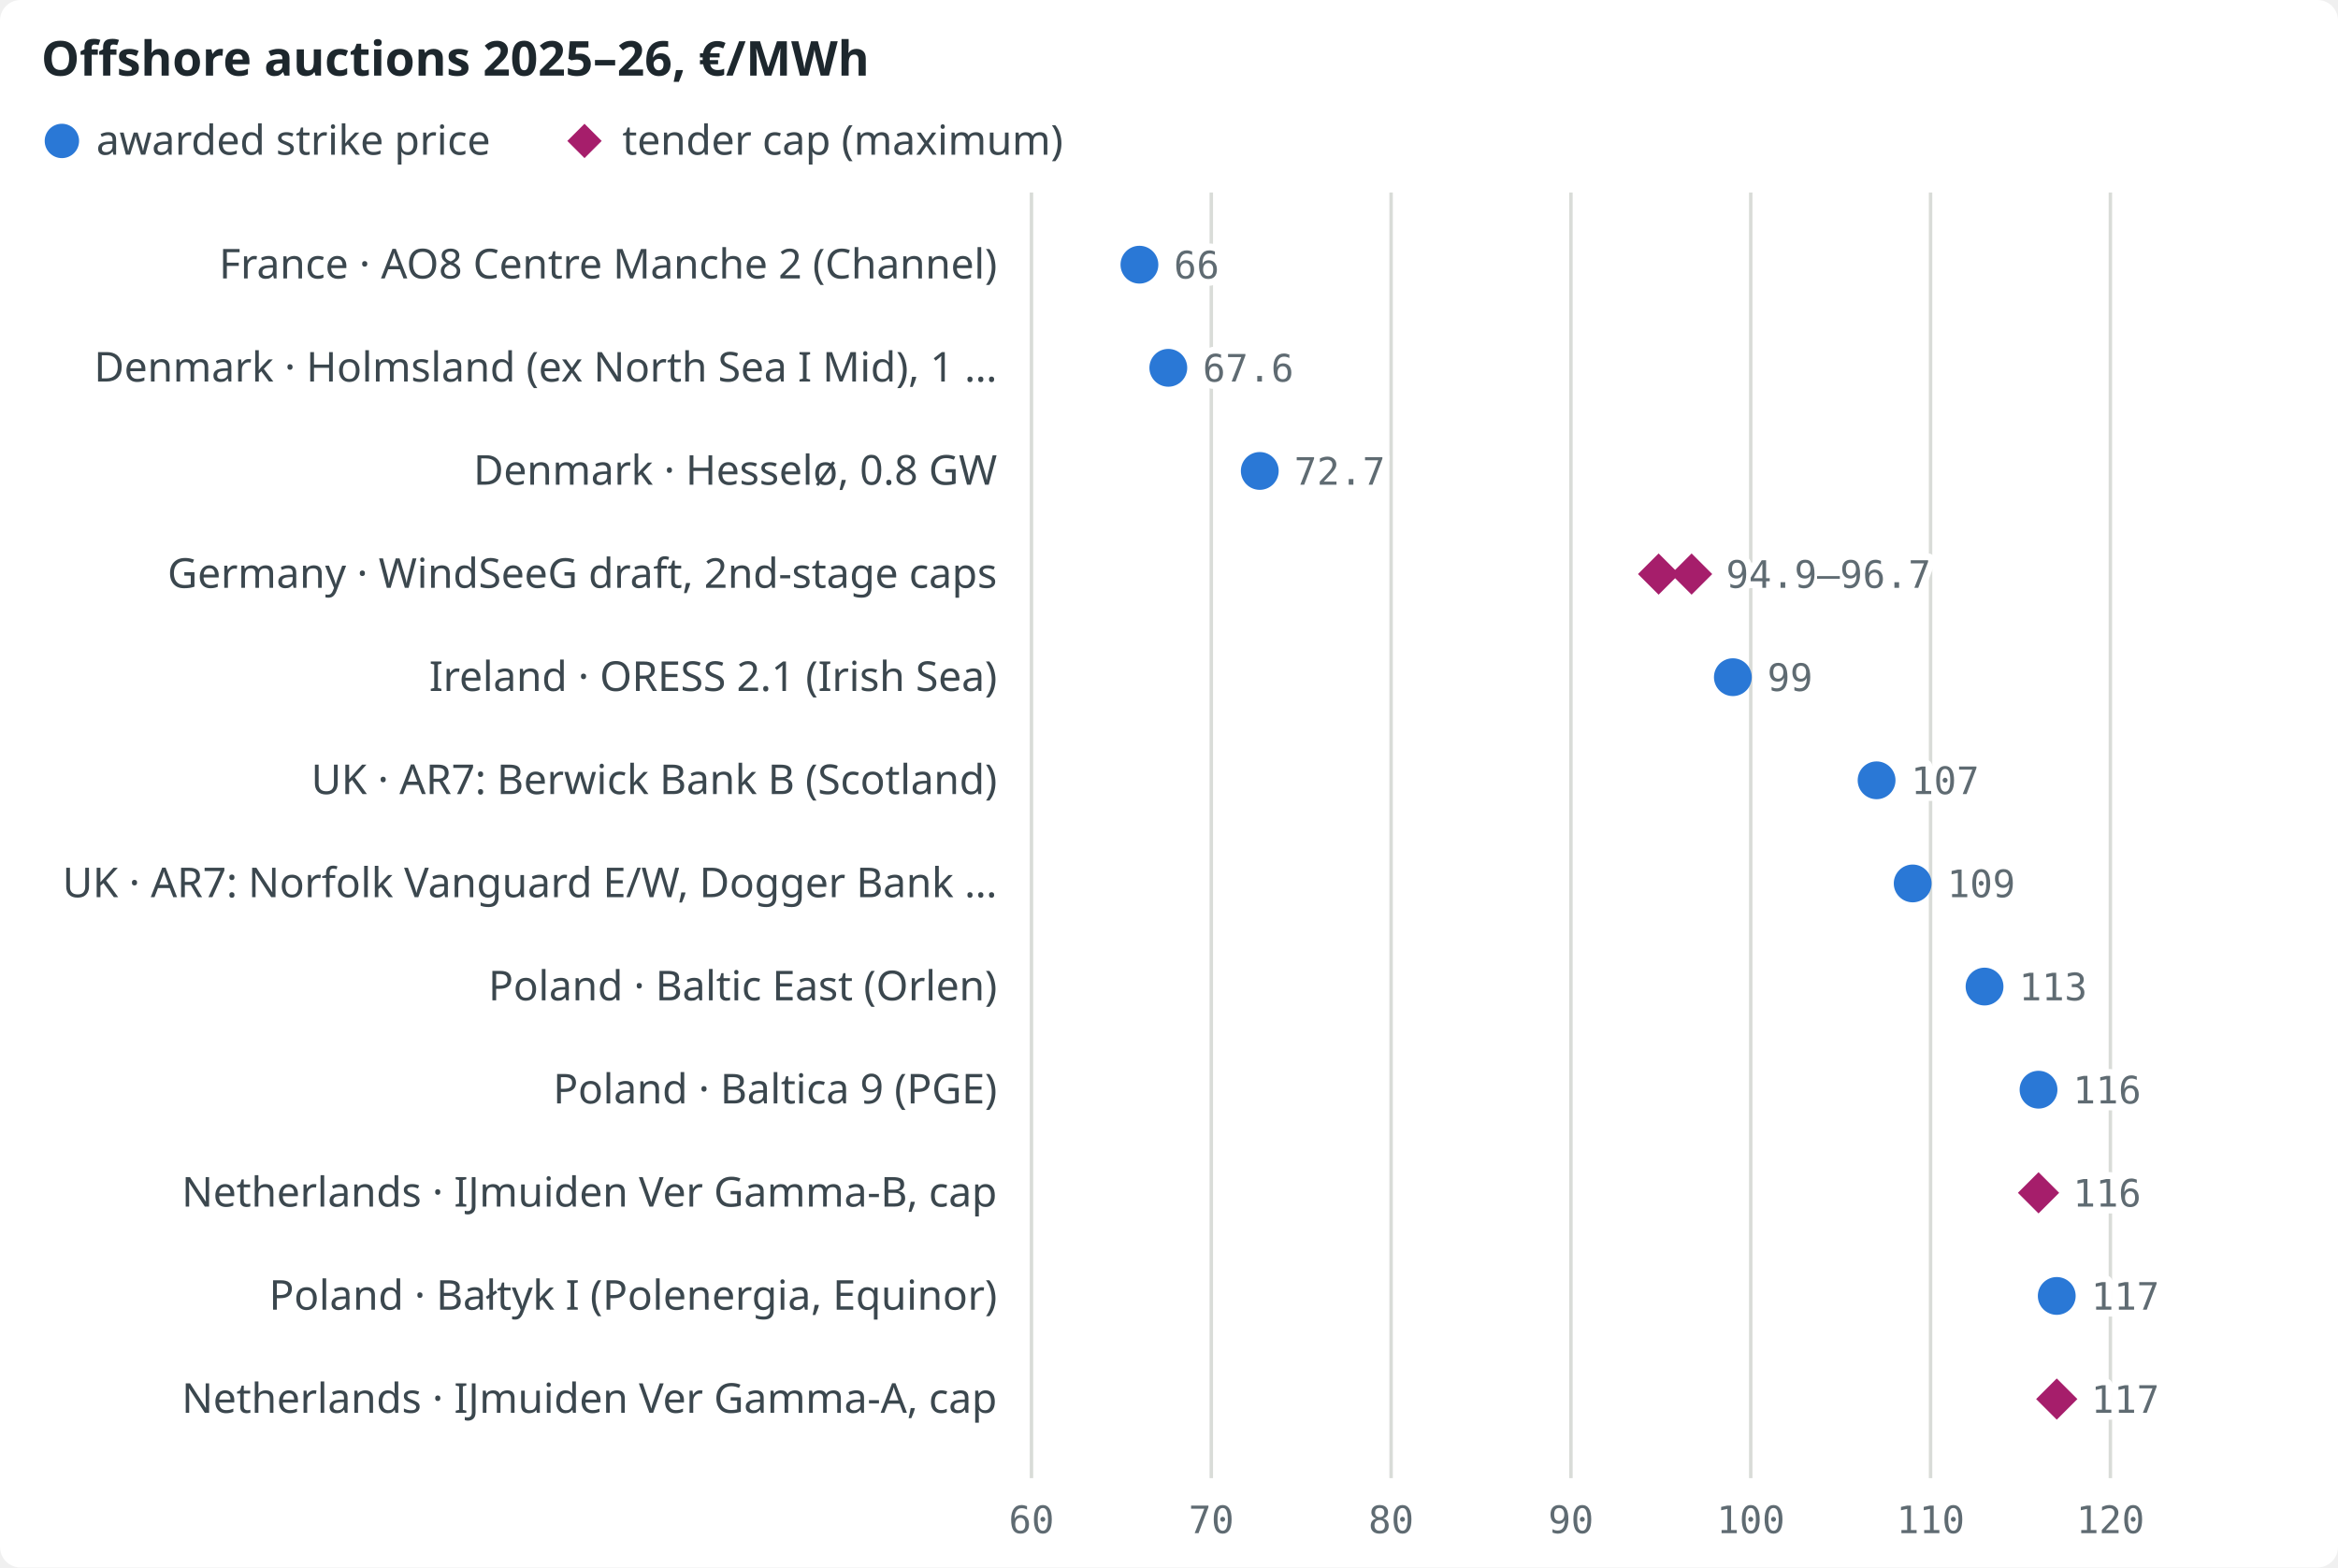
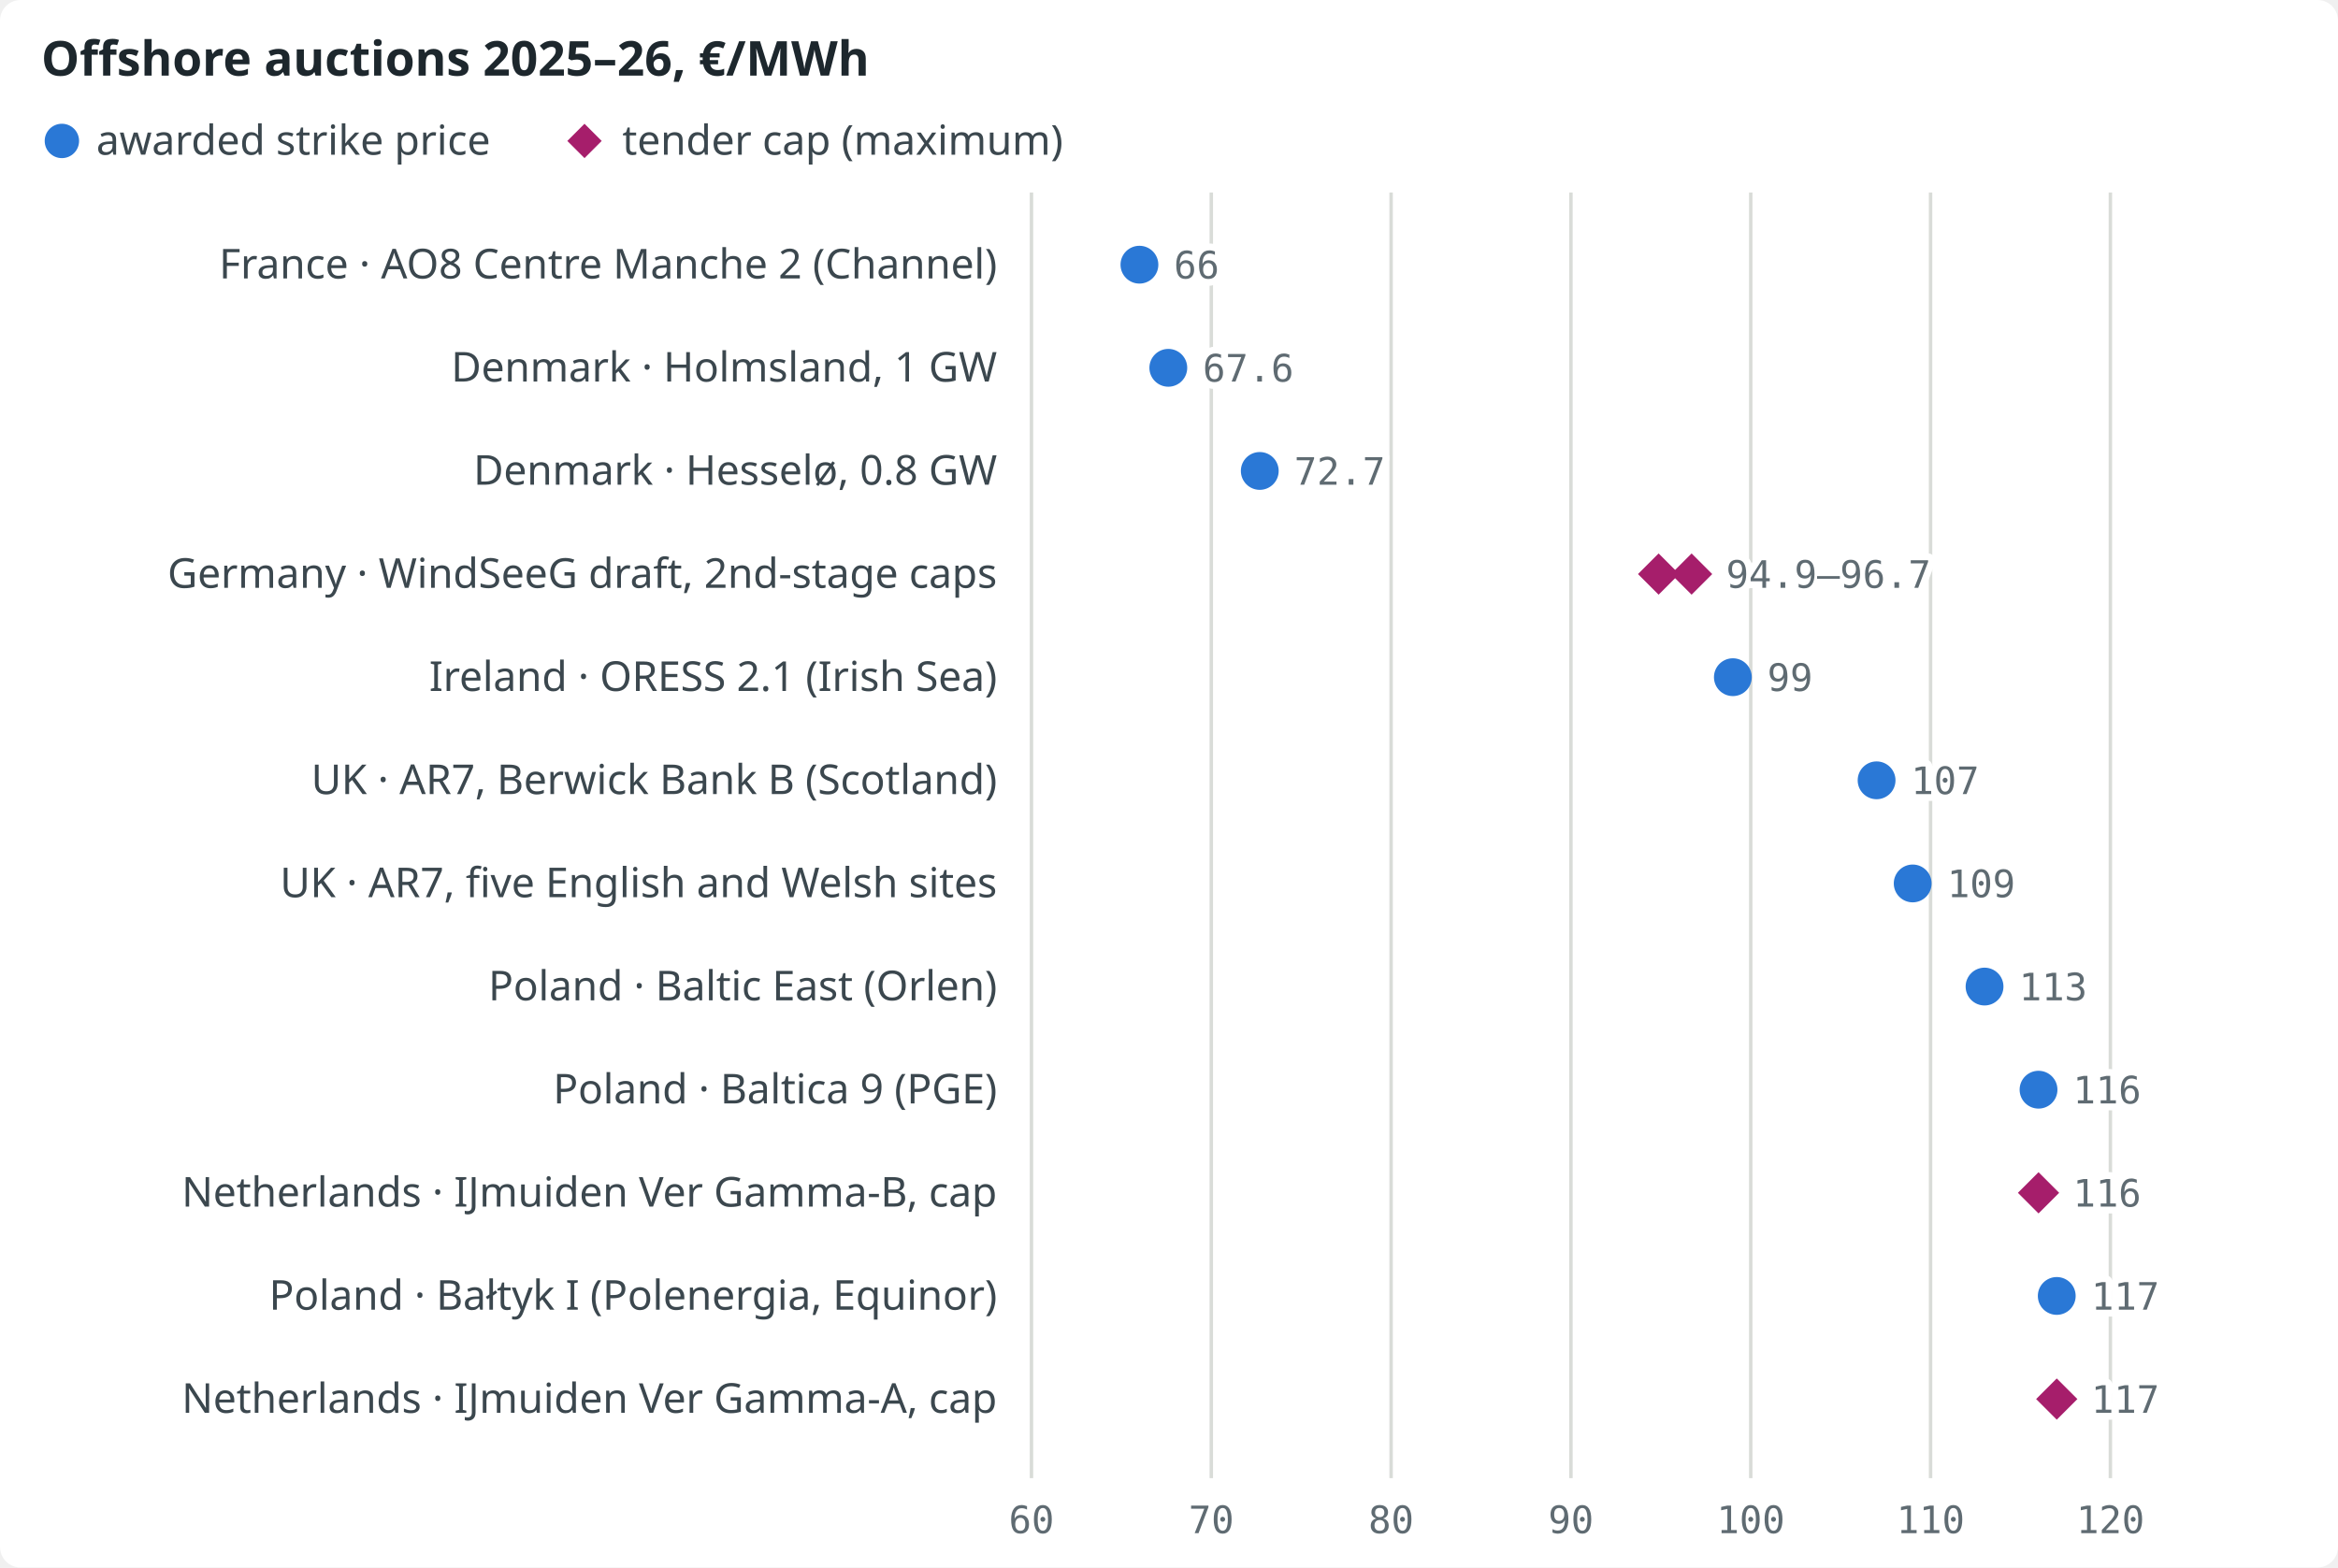
<svg xmlns="http://www.w3.org/2000/svg" viewBox="0 0 680 456" width="100%" role="img" aria-labelledby="c2w-t c2w-d" style="max-width:680px;height:auto;display:block">
  <style>
.ow-t{font:600 14px 'IBM Plex Sans',system-ui,sans-serif;fill:#1D272D}
.ow-l{font:12px 'IBM Plex Sans',system-ui,sans-serif;fill:#3b474e}
.ow-m{font:11px 'IBM Plex Mono',ui-monospace,monospace;fill:#5f6b72}
.ow-g{stroke:#d9dcd8;stroke-width:1}
.ow-z{stroke:#5f6b72;stroke-width:1.2}
.ow-s1{fill:#A61E6B}.ow-s2{fill:#2a78d6}.ow-s3{fill:#eda100}.ow-s4{fill:#1baf7a}
.ow-k1{stroke:#A61E6B}.ow-k2{stroke:#2a78d6}.ow-k3{stroke:#eda100}.ow-k4{stroke:#1baf7a}.ow-ki{stroke:#1D272D}
.ow-i{fill:#1D272D}.ow-bg{fill:#ffffff}.ow-o{fill:#ffffff}
.ow-h{paint-order:stroke;stroke:#ffffff;stroke-width:4px;stroke-linejoin:round}
@media (prefers-color-scheme:dark){
.ow-t{fill:#DAE0E2}.ow-l{fill:#c3cacd}.ow-m{fill:#99a5ab}.ow-g{stroke:#2f3b42}.ow-z{stroke:#99a5ab}
.ow-s1{fill:#d14f9a}.ow-s2{fill:#3987e5}.ow-s3{fill:#c98500}.ow-s4{fill:#199e70}
.ow-k1{stroke:#d14f9a}.ow-k2{stroke:#3987e5}.ow-k3{stroke:#c98500}.ow-k4{stroke:#199e70}.ow-ki{stroke:#DAE0E2}
.ow-i{fill:#DAE0E2}.ow-bg{fill:#172127}.ow-o{fill:#172127}.ow-h{stroke:#172127}}
</style>
  <rect class="ow-bg" x="0" y="0" width="680" height="456" rx="6" />
  <text class="ow-t" x="12" y="22">Offshore auctions 2025–26, €/MWh</text>
  <circle class="ow-s2" cx="18" cy="41" r="5" />
  <text class="ow-l" x="28" y="45">awarded strike price</text>
  <path class="ow-s1" d="M170,36 l5,5 l-5,5 l-5,-5z" />
  <text class="ow-l" x="181" y="45">tender cap (maximum)</text>
  <line class="ow-g" x1="300.0" x2="300.0" y1="56" y2="430" />
  <text class="ow-m" x="300.0" y="446" text-anchor="middle">60</text>
  <line class="ow-g" x1="352.3" x2="352.3" y1="56" y2="430" />
  <text class="ow-m" x="352.3" y="446" text-anchor="middle">70</text>
  <line class="ow-g" x1="404.6" x2="404.6" y1="56" y2="430" />
  <text class="ow-m" x="404.6" y="446" text-anchor="middle">80</text>
  <line class="ow-g" x1="456.9" x2="456.9" y1="56" y2="430" />
  <text class="ow-m" x="456.9" y="446" text-anchor="middle">90</text>
  <line class="ow-g" x1="509.2" x2="509.2" y1="56" y2="430" />
  <text class="ow-m" x="509.2" y="446" text-anchor="middle">100</text>
  <line class="ow-g" x1="561.5" x2="561.5" y1="56" y2="430" />
  <text class="ow-m" x="561.5" y="446" text-anchor="middle">110</text>
  <line class="ow-g" x1="613.8" x2="613.8" y1="56" y2="430" />
  <text class="ow-m" x="613.8" y="446" text-anchor="middle">120</text>
  <text class="ow-l" x="290" y="81.0" text-anchor="end">France · AO8 Centre Manche 2 (Channel)</text>
  <circle class="ow-s2" cx="331.4" cy="77.0" r="5.5" />
  <text class="ow-m ow-h" x="341.4" y="81.0">66</text>
-   <text class="ow-l" x="290" y="111.0" text-anchor="end">Denmark · Holmsland (ex North Sea I Mid), 1 …</text>
+   <text class="ow-l" x="290" y="111.0" text-anchor="end">Denmark · Holmsland, 1 GW</text>
  <circle class="ow-s2" cx="339.8" cy="107.0" r="5.5" />
  <text class="ow-m ow-h" x="349.8" y="111.0">67.6</text>
  <text class="ow-l" x="290" y="141.0" text-anchor="end">Denmark · Hesselø, 0.8 GW</text>
  <circle class="ow-s2" cx="366.4" cy="137.0" r="5.5" />
  <text class="ow-m ow-h" x="376.4" y="141.0">72.7</text>
  <text class="ow-l" x="290" y="171.0" text-anchor="end">Germany · WindSeeG draft, 2nd-stage caps</text>
  <line class="ow-k1" x1="482.4" x2="492.0" y1="167.0" y2="167.0" stroke-width="2" />
  <path class="ow-s1" d="M482.4,161.0 l6,6 l-6,6 l-6,-6z" />
  <path class="ow-s1" d="M492.0,161.0 l6,6 l-6,6 l-6,-6z" />
  <text class="ow-m ow-h" x="502.0" y="171.0">94.9–96.7</text>
  <text class="ow-l" x="290" y="201.0" text-anchor="end">Ireland · ORESS 2.1 (Irish Sea)</text>
  <circle class="ow-s2" cx="504.0" cy="197.0" r="5.5" />
  <text class="ow-m ow-h" x="514.0" y="201.0">99</text>
-   <text class="ow-l" x="290" y="231.0" text-anchor="end">UK · AR7: Berwick Bank B (Scotland)</text>
+   <text class="ow-l" x="290" y="231.0" text-anchor="end">UK · AR7, Berwick Bank B (Scotland)</text>
  <circle class="ow-s2" cx="545.8" cy="227.0" r="5.5" />
  <text class="ow-m ow-h" x="555.8" y="231.0">107</text>
-   <text class="ow-l" x="290" y="261.0" text-anchor="end">UK · AR7: Norfolk Vanguard E/W, Dogger Bank …</text>
+   <text class="ow-l" x="290" y="261.0" text-anchor="end">UK · AR7, five English and Welsh sites</text>
  <circle class="ow-s2" cx="556.3" cy="257.0" r="5.5" />
  <text class="ow-m ow-h" x="566.3" y="261.0">109</text>
  <text class="ow-l" x="290" y="291.0" text-anchor="end">Poland · Baltic East (Orlen)</text>
  <circle class="ow-s2" cx="577.2" cy="287.0" r="5.5" />
  <text class="ow-m ow-h" x="587.2" y="291.0">113</text>
  <text class="ow-l" x="290" y="321.0" text-anchor="end">Poland · Baltica 9 (PGE)</text>
  <circle class="ow-s2" cx="592.9" cy="317.0" r="5.5" />
  <text class="ow-m ow-h" x="602.9" y="321.0">116</text>
  <text class="ow-l" x="290" y="351.0" text-anchor="end">Netherlands · IJmuiden Ver Gamma-B, cap</text>
  <path class="ow-s1" d="M592.9,341.0 l6,6 l-6,6 l-6,-6z" />
  <text class="ow-m ow-h" x="602.9" y="351.0">116</text>
  <text class="ow-l" x="290" y="381.0" text-anchor="end">Poland · Bałtyk I (Polenergia, Equinor)</text>
  <circle class="ow-s2" cx="598.2" cy="377.0" r="5.5" />
  <text class="ow-m ow-h" x="608.2" y="381.0">117</text>
  <text class="ow-l" x="290" y="411.0" text-anchor="end">Netherlands · IJmuiden Ver Gamma-A, cap</text>
  <path class="ow-s1" d="M598.2,401.0 l6,6 l-6,6 l-6,-6z" />
  <text class="ow-m ow-h" x="608.2" y="411.0">117</text>
</svg>
